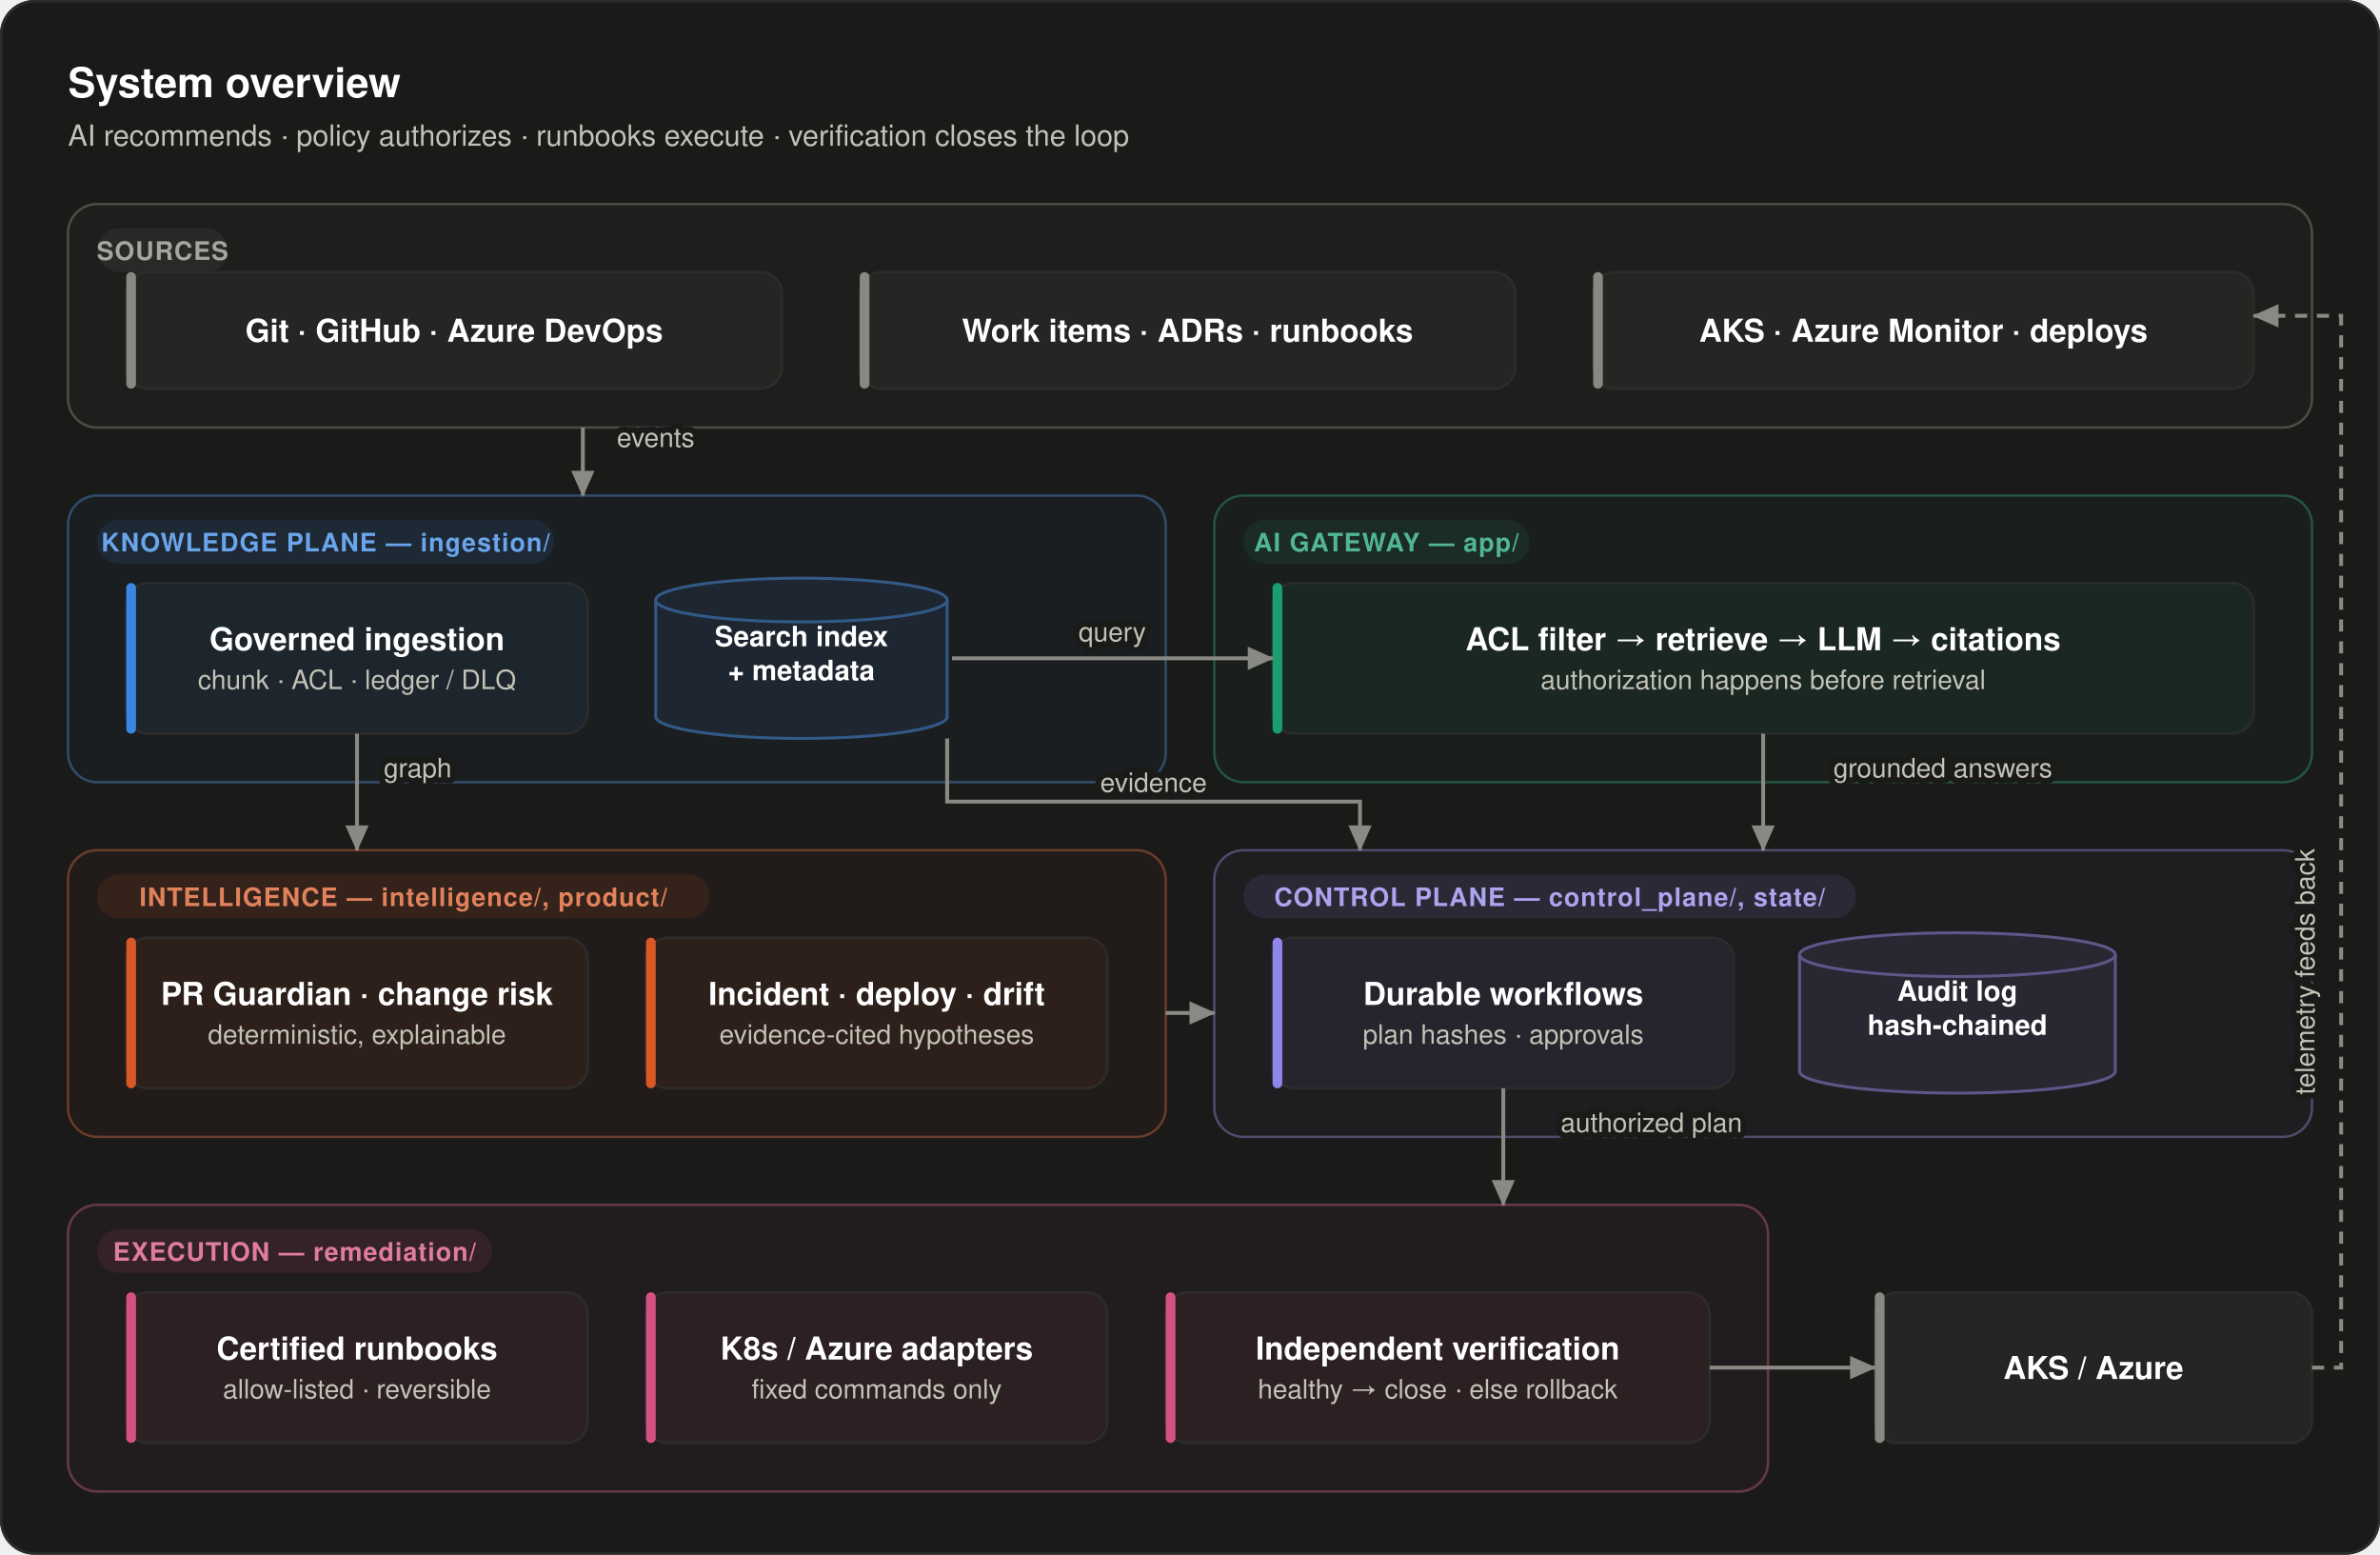
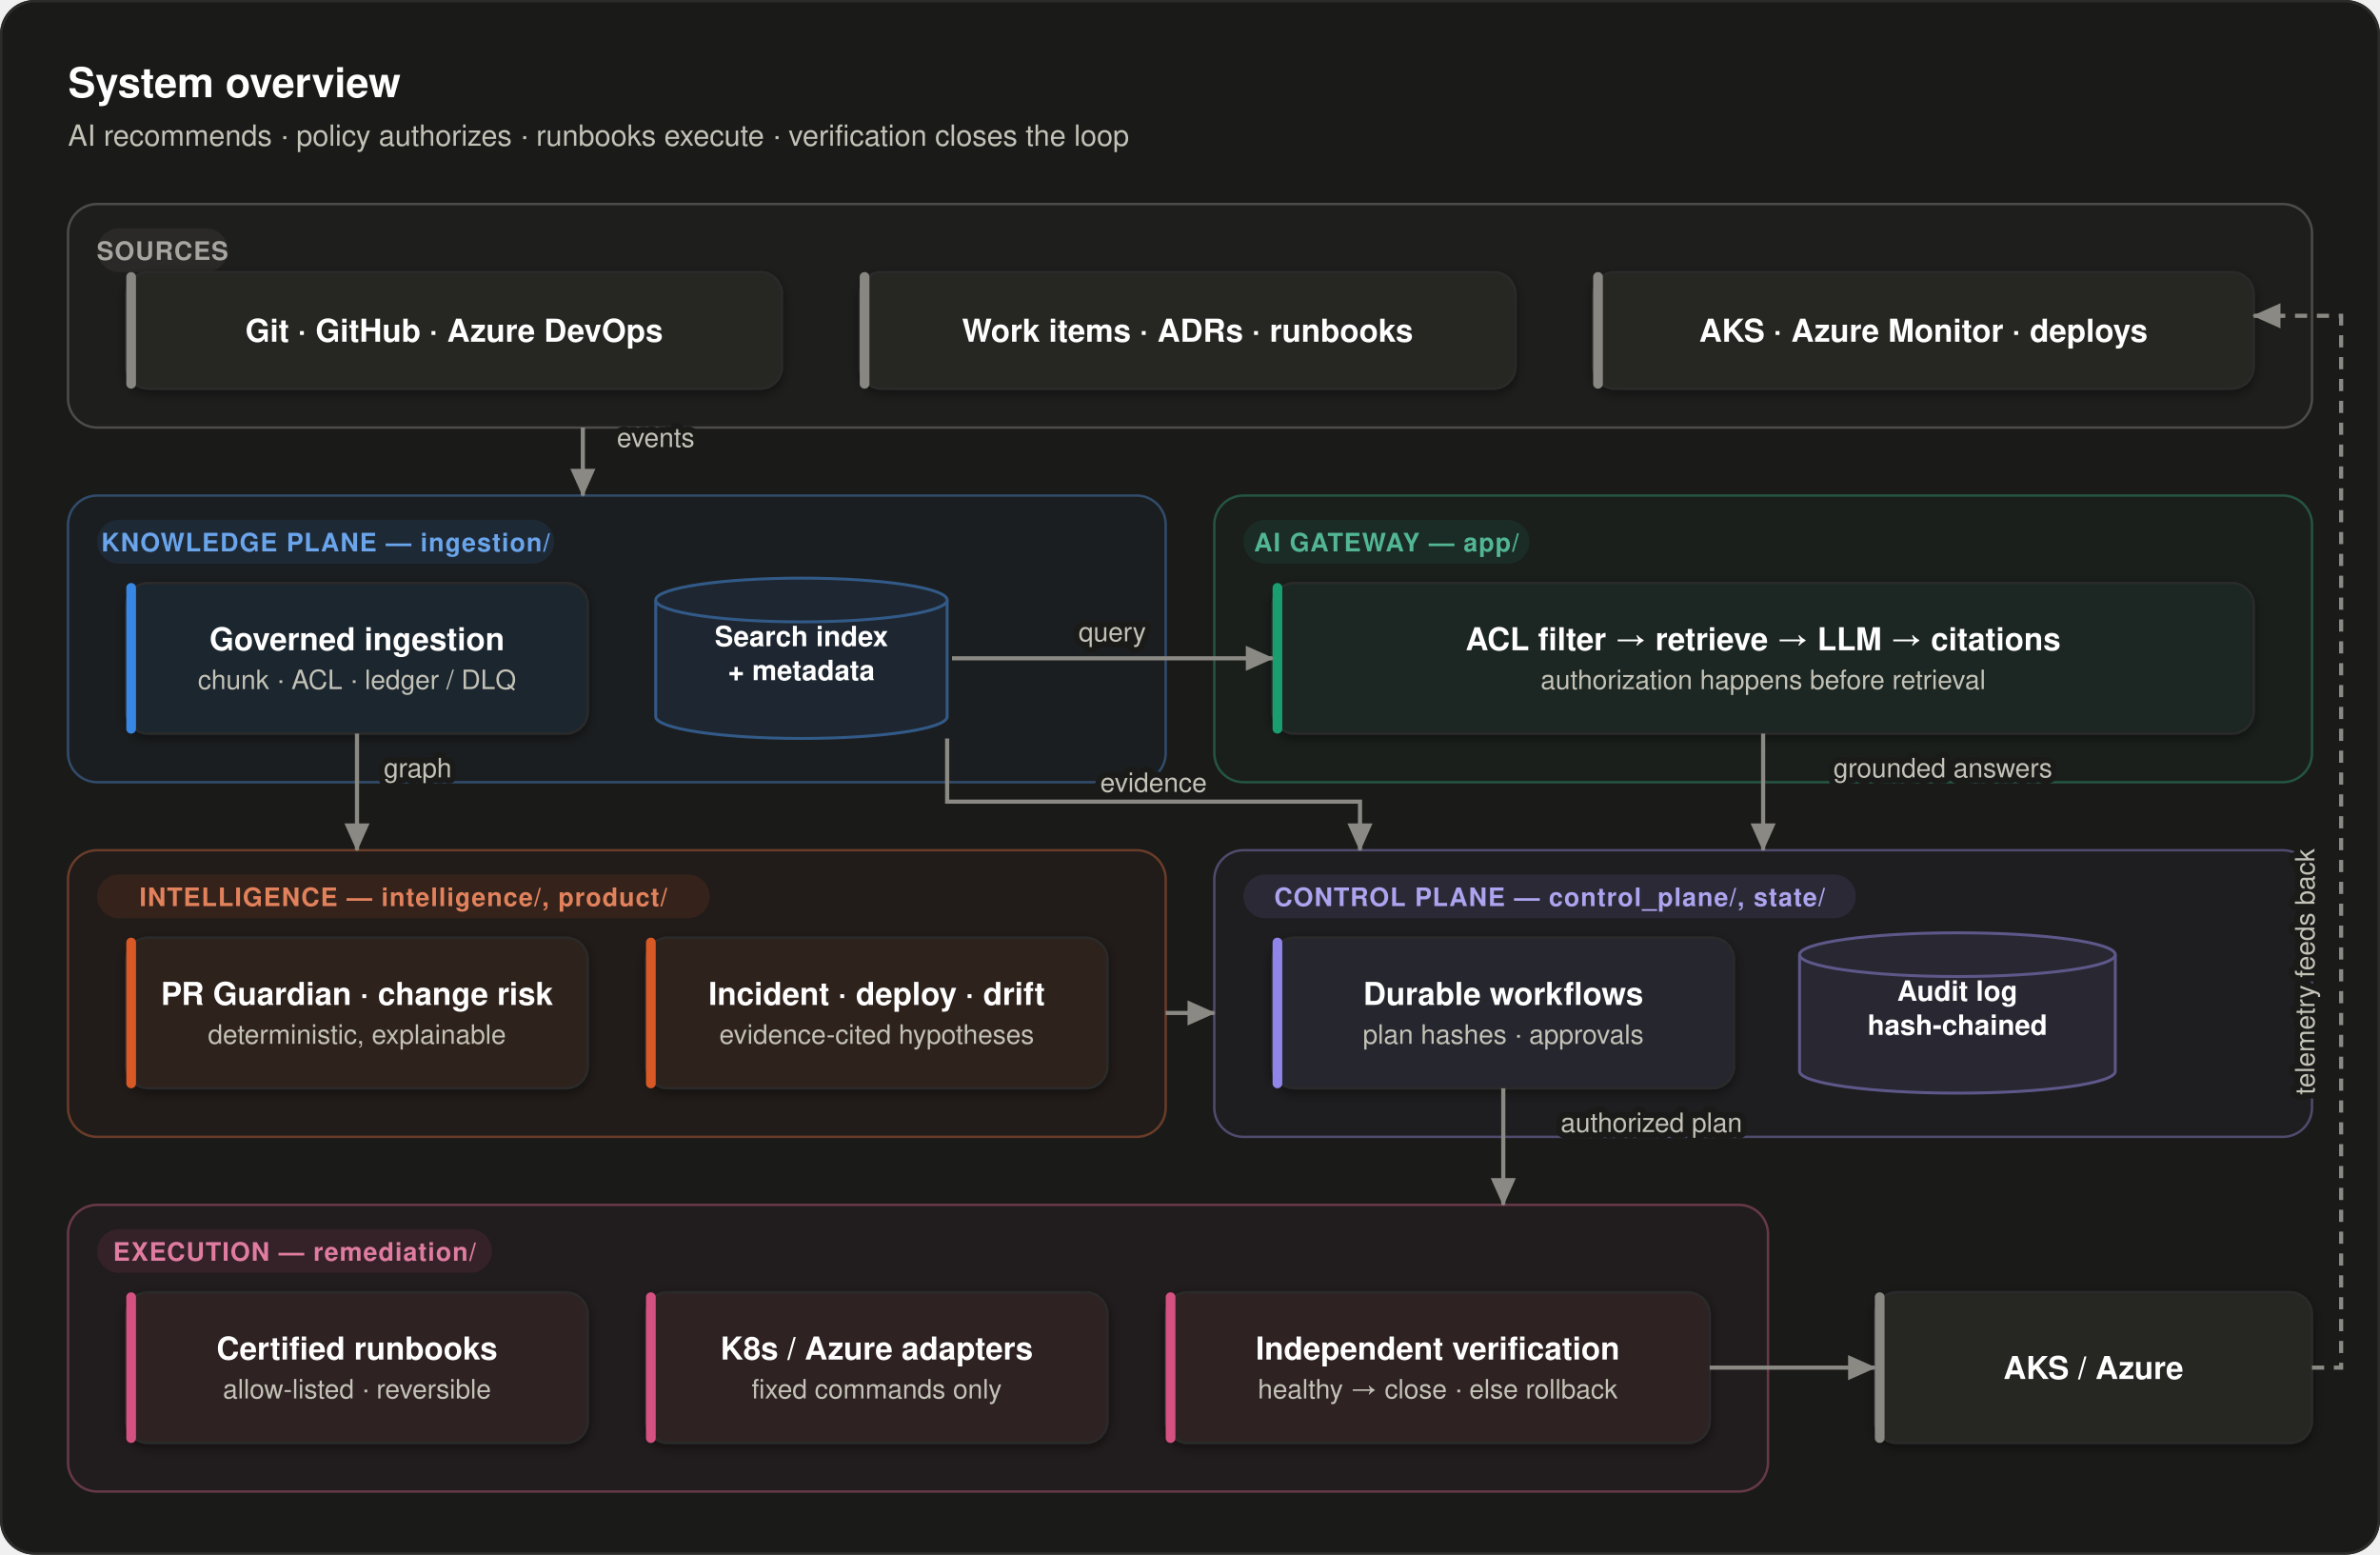
<svg xmlns="http://www.w3.org/2000/svg" viewBox="0 0 980 640" font-family="system-ui, -apple-system, 'Segoe UI', Helvetica, Arial, sans-serif" role="img" aria-label="System overview: five planes from sources to Azure, with telemetry feeding back">
  <defs>
-     <marker id="arrow-dark" viewBox="0 0 10 10" refX="8.5" refY="5" markerWidth="7.5" markerHeight="7.5" orient="auto-start-reverse">
-       <path d="M 0 1 L 9 5 L 0 9 z" fill="#8b8983" />
+     <filter id="soft-dark" x="-12%" y="-12%" width="124%" height="130%">
+       <feDropShadow dx="0" dy="1.5" stdDeviation="2.2" flood-color="#000000" flood-opacity="0.45" />
+     </filter>
+     <marker id="arrow-dark" viewBox="0 0 10 10" refX="8.6" refY="5" markerWidth="8" markerHeight="8" orient="auto-start-reverse">
+       <path d="M 0.5 1.2 L 9 5 L 0.5 8.8 z" fill="#8b8983" />
    </marker>
-     <marker id="arrow-good-dark" viewBox="0 0 10 10" refX="8.5" refY="5" markerWidth="7.5" markerHeight="7.5" orient="auto-start-reverse">
-       <path d="M 0 1 L 9 5 L 0 9 z" fill="#0ca30c" />
+     <marker id="arrow-good-dark" viewBox="0 0 10 10" refX="8.6" refY="5" markerWidth="8" markerHeight="8" orient="auto-start-reverse">
+       <path d="M 0.5 1.2 L 9 5 L 0.5 8.8 z" fill="#0ca30c" />
    </marker>
-     <marker id="arrow-bad-dark" viewBox="0 0 10 10" refX="8.5" refY="5" markerWidth="7.5" markerHeight="7.5" orient="auto-start-reverse">
-       <path d="M 0 1 L 9 5 L 0 9 z" fill="#e66767" />
+     <marker id="arrow-bad-dark" viewBox="0 0 10 10" refX="8.6" refY="5" markerWidth="8" markerHeight="8" orient="auto-start-reverse">
+       <path d="M 0.5 1.2 L 9 5 L 0.5 8.8 z" fill="#e66767" />
    </marker>
-     <marker id="arrow-warn-dark" viewBox="0 0 10 10" refX="8.5" refY="5" markerWidth="7.5" markerHeight="7.5" orient="auto-start-reverse">
-       <path d="M 0 1 L 9 5 L 0 9 z" fill="#ec835a" />
+     <marker id="arrow-warn-dark" viewBox="0 0 10 10" refX="8.6" refY="5" markerWidth="8" markerHeight="8" orient="auto-start-reverse">
+       <path d="M 0.5 1.2 L 9 5 L 0.5 8.8 z" fill="#ec835a" />
    </marker>
  </defs>
  <rect x="0" y="0" width="980" height="640" rx="14" fill="#1a1a19" />
  <rect x="0.5" y="0.5" width="979" height="639" rx="14" fill="none" stroke="#2c2c2a" stroke-width="1" />
  <text x="28" y="40" font-size="17" text-anchor="start" fill="#ffffff" font-weight="700">System overview</text>
  <text x="28" y="60" font-size="12" text-anchor="start" fill="#c3c2b7" font-weight="normal">AI recommends · policy authorizes · runbooks execute · verification closes the loop</text>
  <rect x="28" y="84" width="924" height="92" rx="12" fill="#1e1e1d" stroke="#4d4c48" stroke-width="1" />
  <rect x="40" y="94" width="53.8" height="18" rx="9" fill="#2a2928" />
  <text x="66.9" y="107" font-size="10.5" text-anchor="middle" fill="#a6a5a0" font-weight="600" letter-spacing="0.04em">SOURCES</text>
-   <rect x="52" y="112" width="270" height="48" rx="9" fill="#252523" stroke="#2c2c2a" stroke-width="1" />
+   <rect x="52" y="112" width="270" height="48" rx="9" fill="#252523" stroke="#2c2c2a" stroke-width="1" filter="url(#soft-dark)" />
  <rect x="52" y="112" width="4" height="48" rx="2" fill="#898781" />
  <text x="187.0" y="140.68" font-size="13" text-anchor="middle" fill="#ffffff" font-weight="600">Git · GitHub · Azure DevOps</text>
-   <rect x="354" y="112" width="270" height="48" rx="9" fill="#252523" stroke="#2c2c2a" stroke-width="1" />
+   <rect x="354" y="112" width="270" height="48" rx="9" fill="#252523" stroke="#2c2c2a" stroke-width="1" filter="url(#soft-dark)" />
  <rect x="354" y="112" width="4" height="48" rx="2" fill="#898781" />
  <text x="489.0" y="140.68" font-size="13" text-anchor="middle" fill="#ffffff" font-weight="600">Work items · ADRs · runbooks</text>
-   <rect x="656" y="112" width="272" height="48" rx="9" fill="#252523" stroke="#2c2c2a" stroke-width="1" />
+   <rect x="656" y="112" width="272" height="48" rx="9" fill="#252523" stroke="#2c2c2a" stroke-width="1" filter="url(#soft-dark)" />
  <rect x="656" y="112" width="4" height="48" rx="2" fill="#898781" />
  <text x="792.0" y="140.68" font-size="13" text-anchor="middle" fill="#ffffff" font-weight="600">AKS · Azure Monitor · deploys</text>
  <rect x="28" y="204" width="452" height="118" rx="12" fill="#1b1e20" stroke="#314c6b" stroke-width="1" />
  <rect x="40" y="214" width="188.2" height="18" rx="9" fill="#1e2936" />
  <text x="134.1" y="227" font-size="10.5" text-anchor="middle" fill="#6aa5ec" font-weight="600" letter-spacing="0.04em">KNOWLEDGE PLANE — ingestion/</text>
-   <rect x="52" y="240" width="190" height="62" rx="9" fill="#1d252d" stroke="#2c2c2a" stroke-width="1" />
+   <rect x="52" y="240" width="190" height="62" rx="9" fill="#1d252d" stroke="#2c2c2a" stroke-width="1" filter="url(#soft-dark)" />
  <rect x="52" y="240" width="4" height="62" rx="2" fill="#3987e5" />
  <text x="147.0" y="267.68" font-size="13" text-anchor="middle" fill="#ffffff" font-weight="600">Governed ingestion</text>
  <text x="147.0" y="283.68" font-size="11" text-anchor="middle" fill="#c3c2b7" font-weight="normal">chunk · ACL · ledger / DLQ</text>
  <path d="M 270.0 247 v 48 a 60.0 9 0 0 0 120 0 v -48" fill="#1e2731" stroke="#325a88" stroke-width="1.2" />
  <ellipse cx="330" cy="247" rx="60.0" ry="9" fill="#1e2731" stroke="#325a88" stroke-width="1.2" />
  <text x="330" y="266.0" font-size="11.5" text-anchor="middle" fill="#ffffff" font-weight="600">Search index</text>
  <text x="330" y="280.0" font-size="11.5" text-anchor="middle" fill="#ffffff" font-weight="600">+ metadata</text>
  <rect x="500" y="204" width="452" height="118" rx="12" fill="#1a1f1c" stroke="#255442" stroke-width="1" />
  <rect x="512" y="214" width="117.8" height="18" rx="9" fill="#1a2c25" />
  <text x="570.9" y="227" font-size="10.5" text-anchor="middle" fill="#52b694" font-weight="600" letter-spacing="0.04em">AI GATEWAY — app/</text>
-   <rect x="524" y="240" width="404" height="62" rx="9" fill="#1a2722" stroke="#2c2c2a" stroke-width="1" />
+   <rect x="524" y="240" width="404" height="62" rx="9" fill="#1a2722" stroke="#2c2c2a" stroke-width="1" filter="url(#soft-dark)" />
  <rect x="524" y="240" width="4" height="62" rx="2" fill="#199e70" />
  <text x="726.0" y="267.68" font-size="13" text-anchor="middle" fill="#ffffff" font-weight="600">ACL filter → retrieve → LLM → citations</text>
  <text x="726.0" y="283.68" font-size="11" text-anchor="middle" fill="#c3c2b7" font-weight="normal">authorization happens before retrieval</text>
  <rect x="28" y="350" width="452" height="118" rx="12" fill="#211c19" stroke="#693c29" stroke-width="1" />
  <rect x="40" y="360" width="252.2" height="18" rx="9" fill="#35231b" />
  <text x="166.1" y="373" font-size="10.5" text-anchor="middle" fill="#e2825c" font-weight="600" letter-spacing="0.04em">INTELLIGENCE — intelligence/, product/</text>
-   <rect x="52" y="386" width="190" height="62" rx="9" fill="#2d201a" stroke="#2c2c2a" stroke-width="1" />
+   <rect x="52" y="386" width="190" height="62" rx="9" fill="#2d201a" stroke="#2c2c2a" stroke-width="1" filter="url(#soft-dark)" />
  <rect x="52" y="386" width="4" height="62" rx="2" fill="#d95926" />
  <text x="147.0" y="413.68" font-size="13" text-anchor="middle" fill="#ffffff" font-weight="600">PR Guardian · change risk</text>
  <text x="147.0" y="429.68" font-size="11" text-anchor="middle" fill="#c3c2b7" font-weight="normal">deterministic, explainable</text>
-   <rect x="266" y="386" width="190" height="62" rx="9" fill="#2d201a" stroke="#2c2c2a" stroke-width="1" />
+   <rect x="266" y="386" width="190" height="62" rx="9" fill="#2d201a" stroke="#2c2c2a" stroke-width="1" filter="url(#soft-dark)" />
  <rect x="266" y="386" width="4" height="62" rx="2" fill="#d95926" />
  <text x="361.0" y="413.68" font-size="13" text-anchor="middle" fill="#ffffff" font-weight="600">Incident · deploy · drift</text>
  <text x="361.0" y="429.68" font-size="11" text-anchor="middle" fill="#c3c2b7" font-weight="normal">evidence-cited hypotheses</text>
  <rect x="500" y="350" width="452" height="118" rx="12" fill="#1e1e20" stroke="#4f4b6d" stroke-width="1" />
  <rect x="512" y="360" width="252.2" height="18" rx="9" fill="#2b2936" />
  <text x="638.1" y="373" font-size="10.5" text-anchor="middle" fill="#aca4ee" font-weight="600" letter-spacing="0.04em">CONTROL PLANE — control_plane/, state/</text>
-   <rect x="524" y="386" width="190" height="62" rx="9" fill="#26252e" stroke="#2c2c2a" stroke-width="1" />
+   <rect x="524" y="386" width="190" height="62" rx="9" fill="#26252e" stroke="#2c2c2a" stroke-width="1" filter="url(#soft-dark)" />
  <rect x="524" y="386" width="4" height="62" rx="2" fill="#9085e9" />
  <text x="619.0" y="413.68" font-size="13" text-anchor="middle" fill="#ffffff" font-weight="600">Durable workflows</text>
  <text x="619.0" y="429.68" font-size="11" text-anchor="middle" fill="#c3c2b7" font-weight="normal">plan hashes · approvals</text>
  <path d="M 741.0 393 v 48 a 65.0 9 0 0 0 130 0 v -48" fill="#282732" stroke="#5e588a" stroke-width="1.2" />
  <ellipse cx="806" cy="393" rx="65.0" ry="9" fill="#282732" stroke="#5e588a" stroke-width="1.2" />
  <text x="806" y="412.0" font-size="11.5" text-anchor="middle" fill="#ffffff" font-weight="600">Audit log</text>
  <text x="806" y="426.0" font-size="11.5" text-anchor="middle" fill="#ffffff" font-weight="600">hash-chained</text>
  <rect x="28" y="496" width="700" height="118" rx="12" fill="#211c1d" stroke="#673948" stroke-width="1" />
  <rect x="40" y="506" width="162.6" height="18" rx="9" fill="#342228" />
  <text x="121.3" y="519" font-size="10.5" text-anchor="middle" fill="#e07ca0" font-weight="600" letter-spacing="0.04em">EXECUTION — remediation/</text>
-   <rect x="52" y="532" width="190" height="62" rx="9" fill="#2d2023" stroke="#2c2c2a" stroke-width="1" />
+   <rect x="52" y="532" width="190" height="62" rx="9" fill="#2d2023" stroke="#2c2c2a" stroke-width="1" filter="url(#soft-dark)" />
  <rect x="52" y="532" width="4" height="62" rx="2" fill="#d55181" />
  <text x="147.0" y="559.68" font-size="13" text-anchor="middle" fill="#ffffff" font-weight="600">Certified runbooks</text>
  <text x="147.0" y="575.68" font-size="11" text-anchor="middle" fill="#c3c2b7" font-weight="normal">allow-listed · reversible</text>
-   <rect x="266" y="532" width="190" height="62" rx="9" fill="#2d2023" stroke="#2c2c2a" stroke-width="1" />
+   <rect x="266" y="532" width="190" height="62" rx="9" fill="#2d2023" stroke="#2c2c2a" stroke-width="1" filter="url(#soft-dark)" />
  <rect x="266" y="532" width="4" height="62" rx="2" fill="#d55181" />
  <text x="361.0" y="559.68" font-size="13" text-anchor="middle" fill="#ffffff" font-weight="600">K8s / Azure adapters</text>
  <text x="361.0" y="575.68" font-size="11" text-anchor="middle" fill="#c3c2b7" font-weight="normal">fixed commands only</text>
-   <rect x="480" y="532" width="224" height="62" rx="9" fill="#2d2023" stroke="#2c2c2a" stroke-width="1" />
+   <rect x="480" y="532" width="224" height="62" rx="9" fill="#2d2023" stroke="#2c2c2a" stroke-width="1" filter="url(#soft-dark)" />
  <rect x="480" y="532" width="4" height="62" rx="2" fill="#d55181" />
  <text x="592.0" y="559.68" font-size="13" text-anchor="middle" fill="#ffffff" font-weight="600">Independent verification</text>
  <text x="592.0" y="575.68" font-size="11" text-anchor="middle" fill="#c3c2b7" font-weight="normal">healthy → close · else rollback</text>
-   <rect x="772" y="532" width="180" height="62" rx="9" fill="#252523" stroke="#2c2c2a" stroke-width="1" />
+   <rect x="772" y="532" width="180" height="62" rx="9" fill="#252523" stroke="#2c2c2a" stroke-width="1" filter="url(#soft-dark)" />
  <rect x="772" y="532" width="4" height="62" rx="2" fill="#898781" />
  <text x="862.0" y="567.68" font-size="13" text-anchor="middle" fill="#ffffff" font-weight="600">AKS / Azure</text>
-   <path d="M 240 176 L 240 204" fill="none" stroke="#8b8983" stroke-width="1.6" marker-end="url(#arrow-dark)" />
+   <path d="M 240 176 L 240 204" fill="none" stroke="#8b8983" stroke-width="1.7" marker-end="url(#arrow-dark)" />
  <text x="270" y="184.0" font-size="11" text-anchor="middle" fill="#c3c2b7" font-weight="normal" paint-order="stroke" stroke="#1a1a19" stroke-width="5" stroke-linejoin="round">events</text>
-   <path d="M 147 302 L 147 350" fill="none" stroke="#8b8983" stroke-width="1.6" marker-end="url(#arrow-dark)" />
+   <path d="M 147 302 L 147 350" fill="none" stroke="#8b8983" stroke-width="1.7" marker-end="url(#arrow-dark)" />
  <text x="172" y="320.0" font-size="11" text-anchor="middle" fill="#c3c2b7" font-weight="normal" paint-order="stroke" stroke="#1a1a19" stroke-width="5" stroke-linejoin="round">graph</text>
-   <path d="M 390 304 L 390 330 L 560 330 L 560 350" fill="none" stroke="#8b8983" stroke-width="1.6" marker-end="url(#arrow-dark)" />
+   <path d="M 390 304 L 390 330 L 560 330 L 560 350" fill="none" stroke="#8b8983" stroke-width="1.7" marker-end="url(#arrow-dark)" />
  <text x="475" y="326" font-size="11" text-anchor="middle" fill="#c3c2b7" font-weight="normal" paint-order="stroke" stroke="#1a1a19" stroke-width="5" stroke-linejoin="round">evidence</text>
-   <path d="M 392 271 L 524 271" fill="none" stroke="#8b8983" stroke-width="1.6" marker-end="url(#arrow-dark)" />
+   <path d="M 392 271 L 524 271" fill="none" stroke="#8b8983" stroke-width="1.7" marker-end="url(#arrow-dark)" />
  <text x="458.0" y="264" font-size="11" text-anchor="middle" fill="#c3c2b7" font-weight="normal" paint-order="stroke" stroke="#1a1a19" stroke-width="5" stroke-linejoin="round">query</text>
-   <path d="M 726 302 L 726 350" fill="none" stroke="#8b8983" stroke-width="1.6" marker-end="url(#arrow-dark)" />
+   <path d="M 726 302 L 726 350" fill="none" stroke="#8b8983" stroke-width="1.7" marker-end="url(#arrow-dark)" />
  <text x="800" y="320.0" font-size="11" text-anchor="middle" fill="#c3c2b7" font-weight="normal" paint-order="stroke" stroke="#1a1a19" stroke-width="5" stroke-linejoin="round">grounded answers</text>
-   <path d="M 480 417 L 500 417" fill="none" stroke="#8b8983" stroke-width="1.6" marker-end="url(#arrow-dark)" />
-   <path d="M 619 448 L 619 496" fill="none" stroke="#8b8983" stroke-width="1.6" marker-end="url(#arrow-dark)" />
+   <path d="M 480 417 L 500 417" fill="none" stroke="#8b8983" stroke-width="1.7" marker-end="url(#arrow-dark)" />
+   <path d="M 619 448 L 619 496" fill="none" stroke="#8b8983" stroke-width="1.7" marker-end="url(#arrow-dark)" />
  <text x="680" y="466.0" font-size="11" text-anchor="middle" fill="#c3c2b7" font-weight="normal" paint-order="stroke" stroke="#1a1a19" stroke-width="5" stroke-linejoin="round">authorized plan</text>
-   <path d="M 704 563 L 772 563" fill="none" stroke="#8b8983" stroke-width="1.6" marker-end="url(#arrow-dark)" />
-   <path d="M 952 563 L 964 563 L 964 130 L 928 130" fill="none" stroke="#8b8983" stroke-width="1.6" stroke-dasharray="5 4" marker-end="url(#arrow-dark)" />
+   <path d="M 704 563 L 772 563" fill="none" stroke="#8b8983" stroke-width="1.7" marker-end="url(#arrow-dark)" />
+   <path d="M 952 563 L 964 563 L 964 130 L 928 130" fill="none" stroke="#8b8983" stroke-width="1.7" stroke-dasharray="5 4" marker-end="url(#arrow-dark)" />
  <text x="953" y="400" font-size="11" text-anchor="middle" fill="#c3c2b7" transform="rotate(-90 953 400)" paint-order="stroke" stroke="#1a1a19" stroke-width="5" stroke-linejoin="round">telemetry feeds back</text>
</svg>
